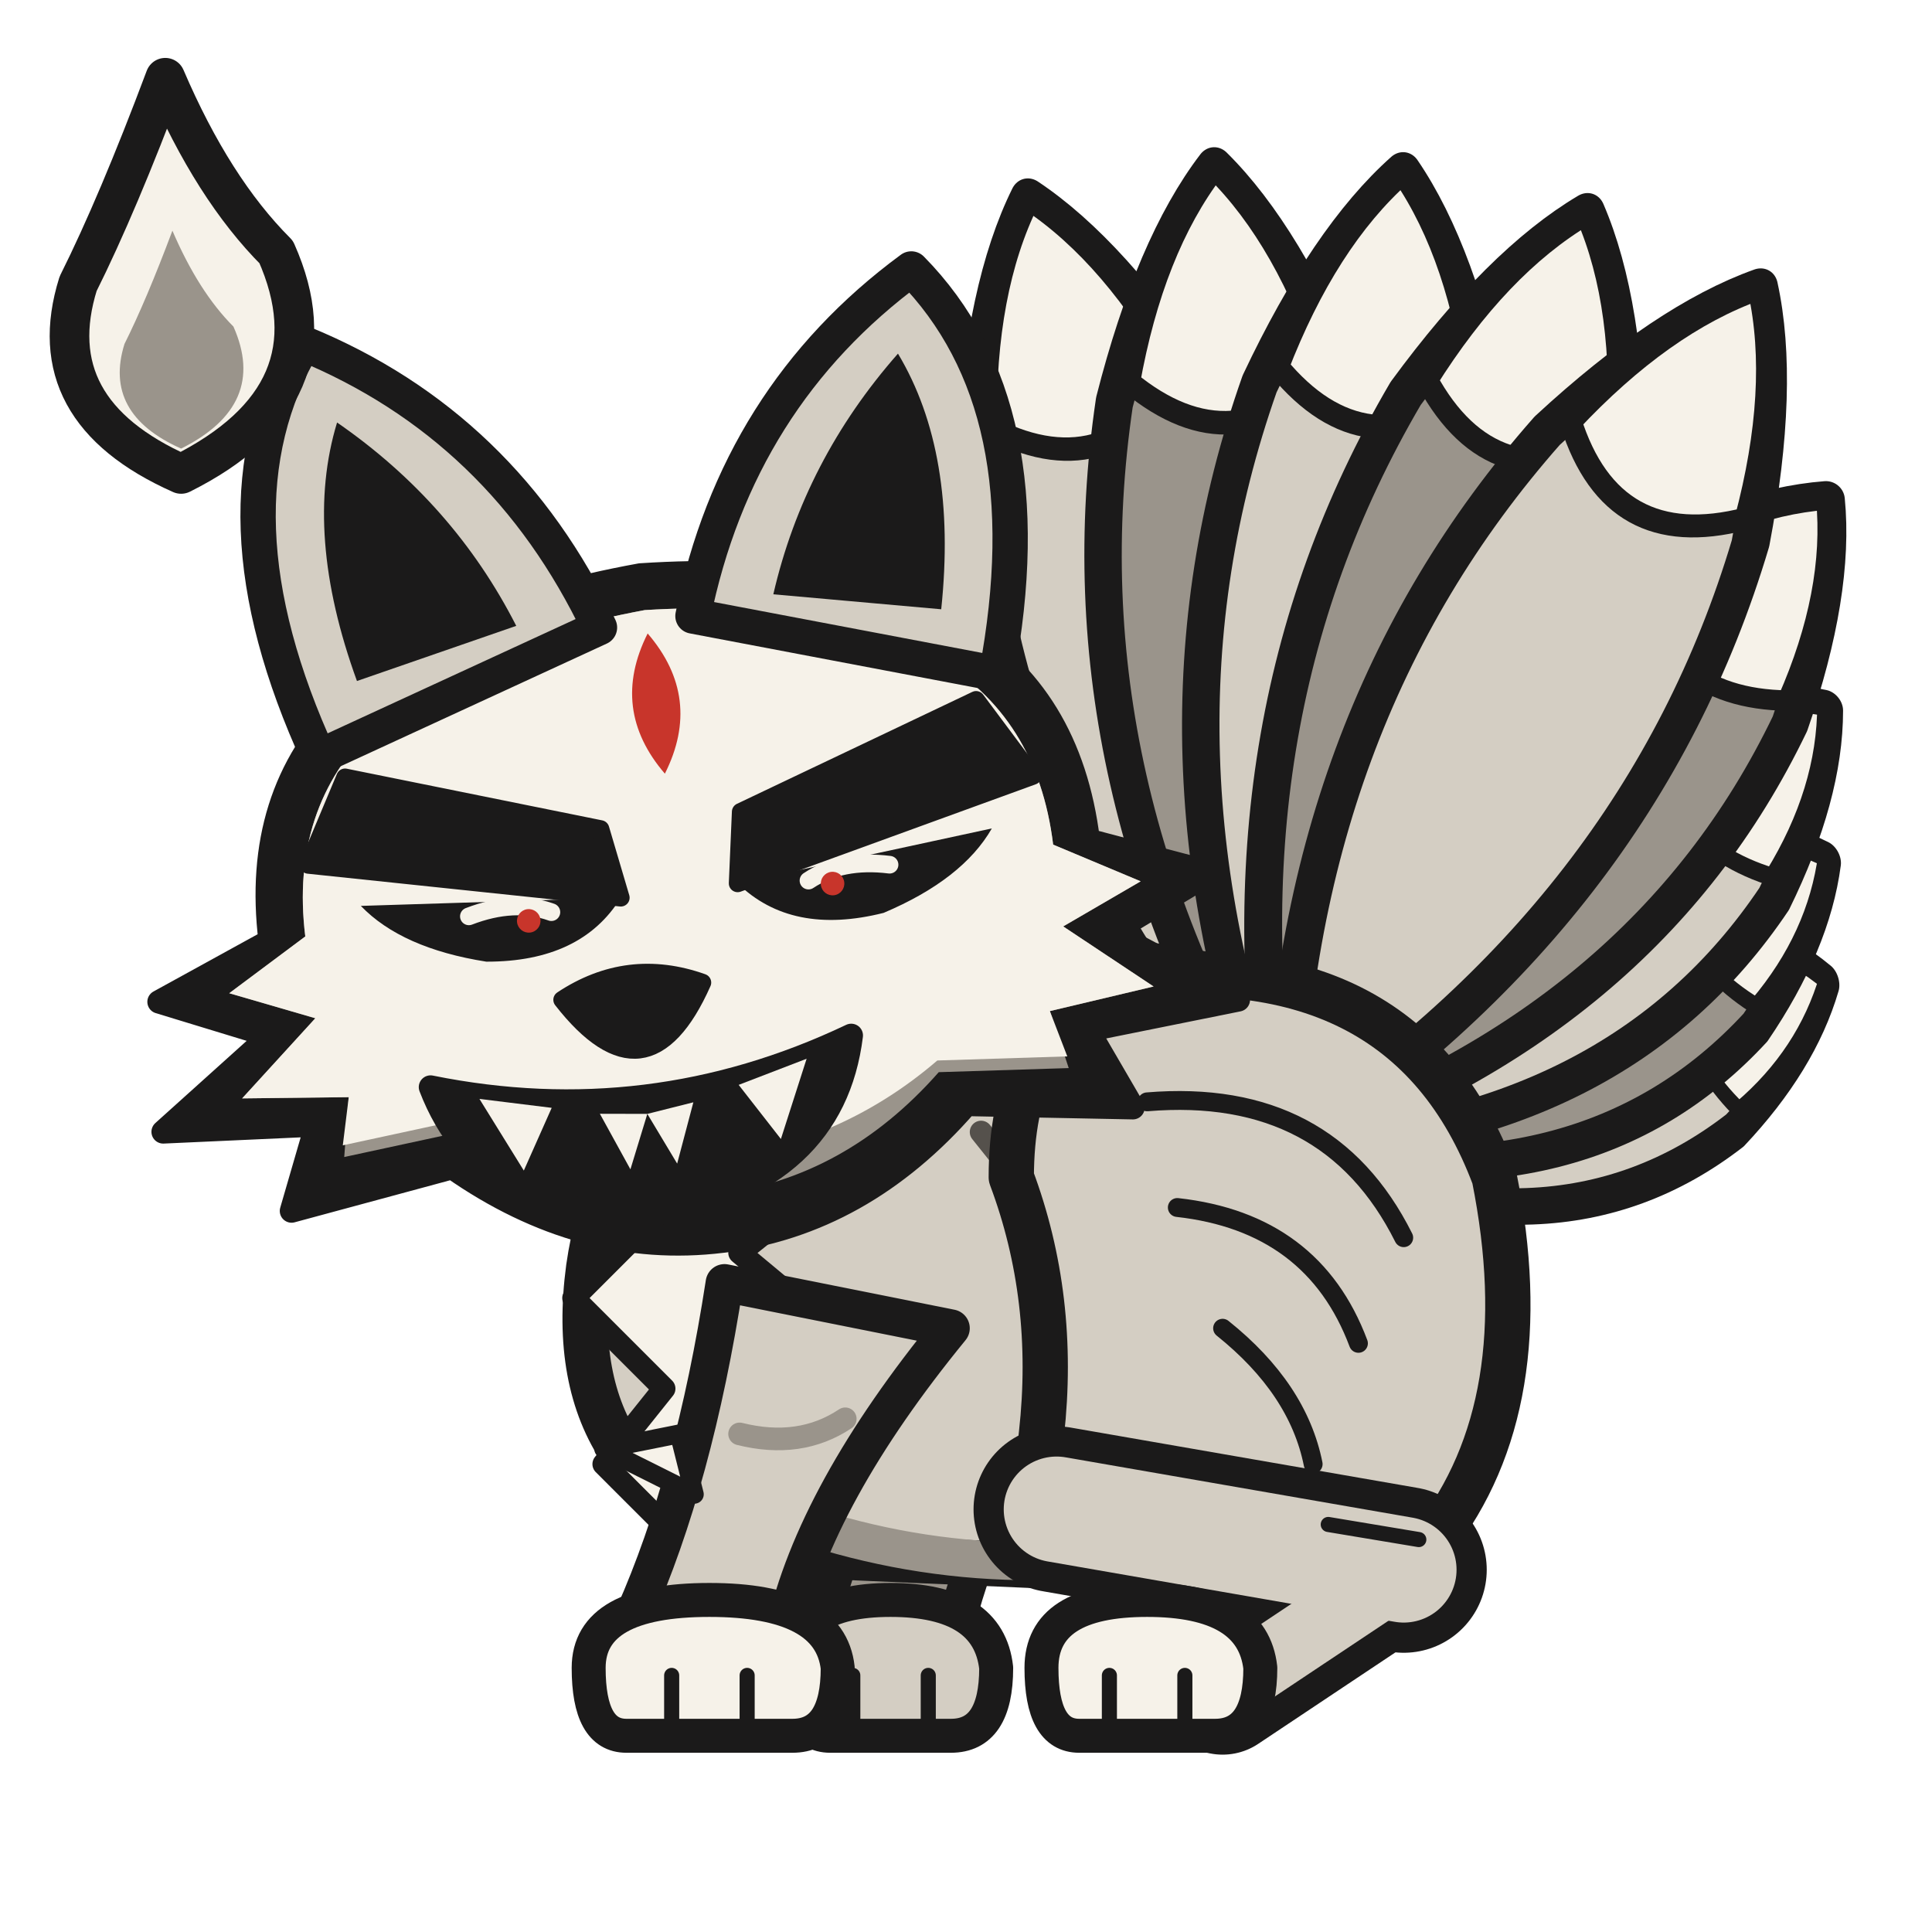
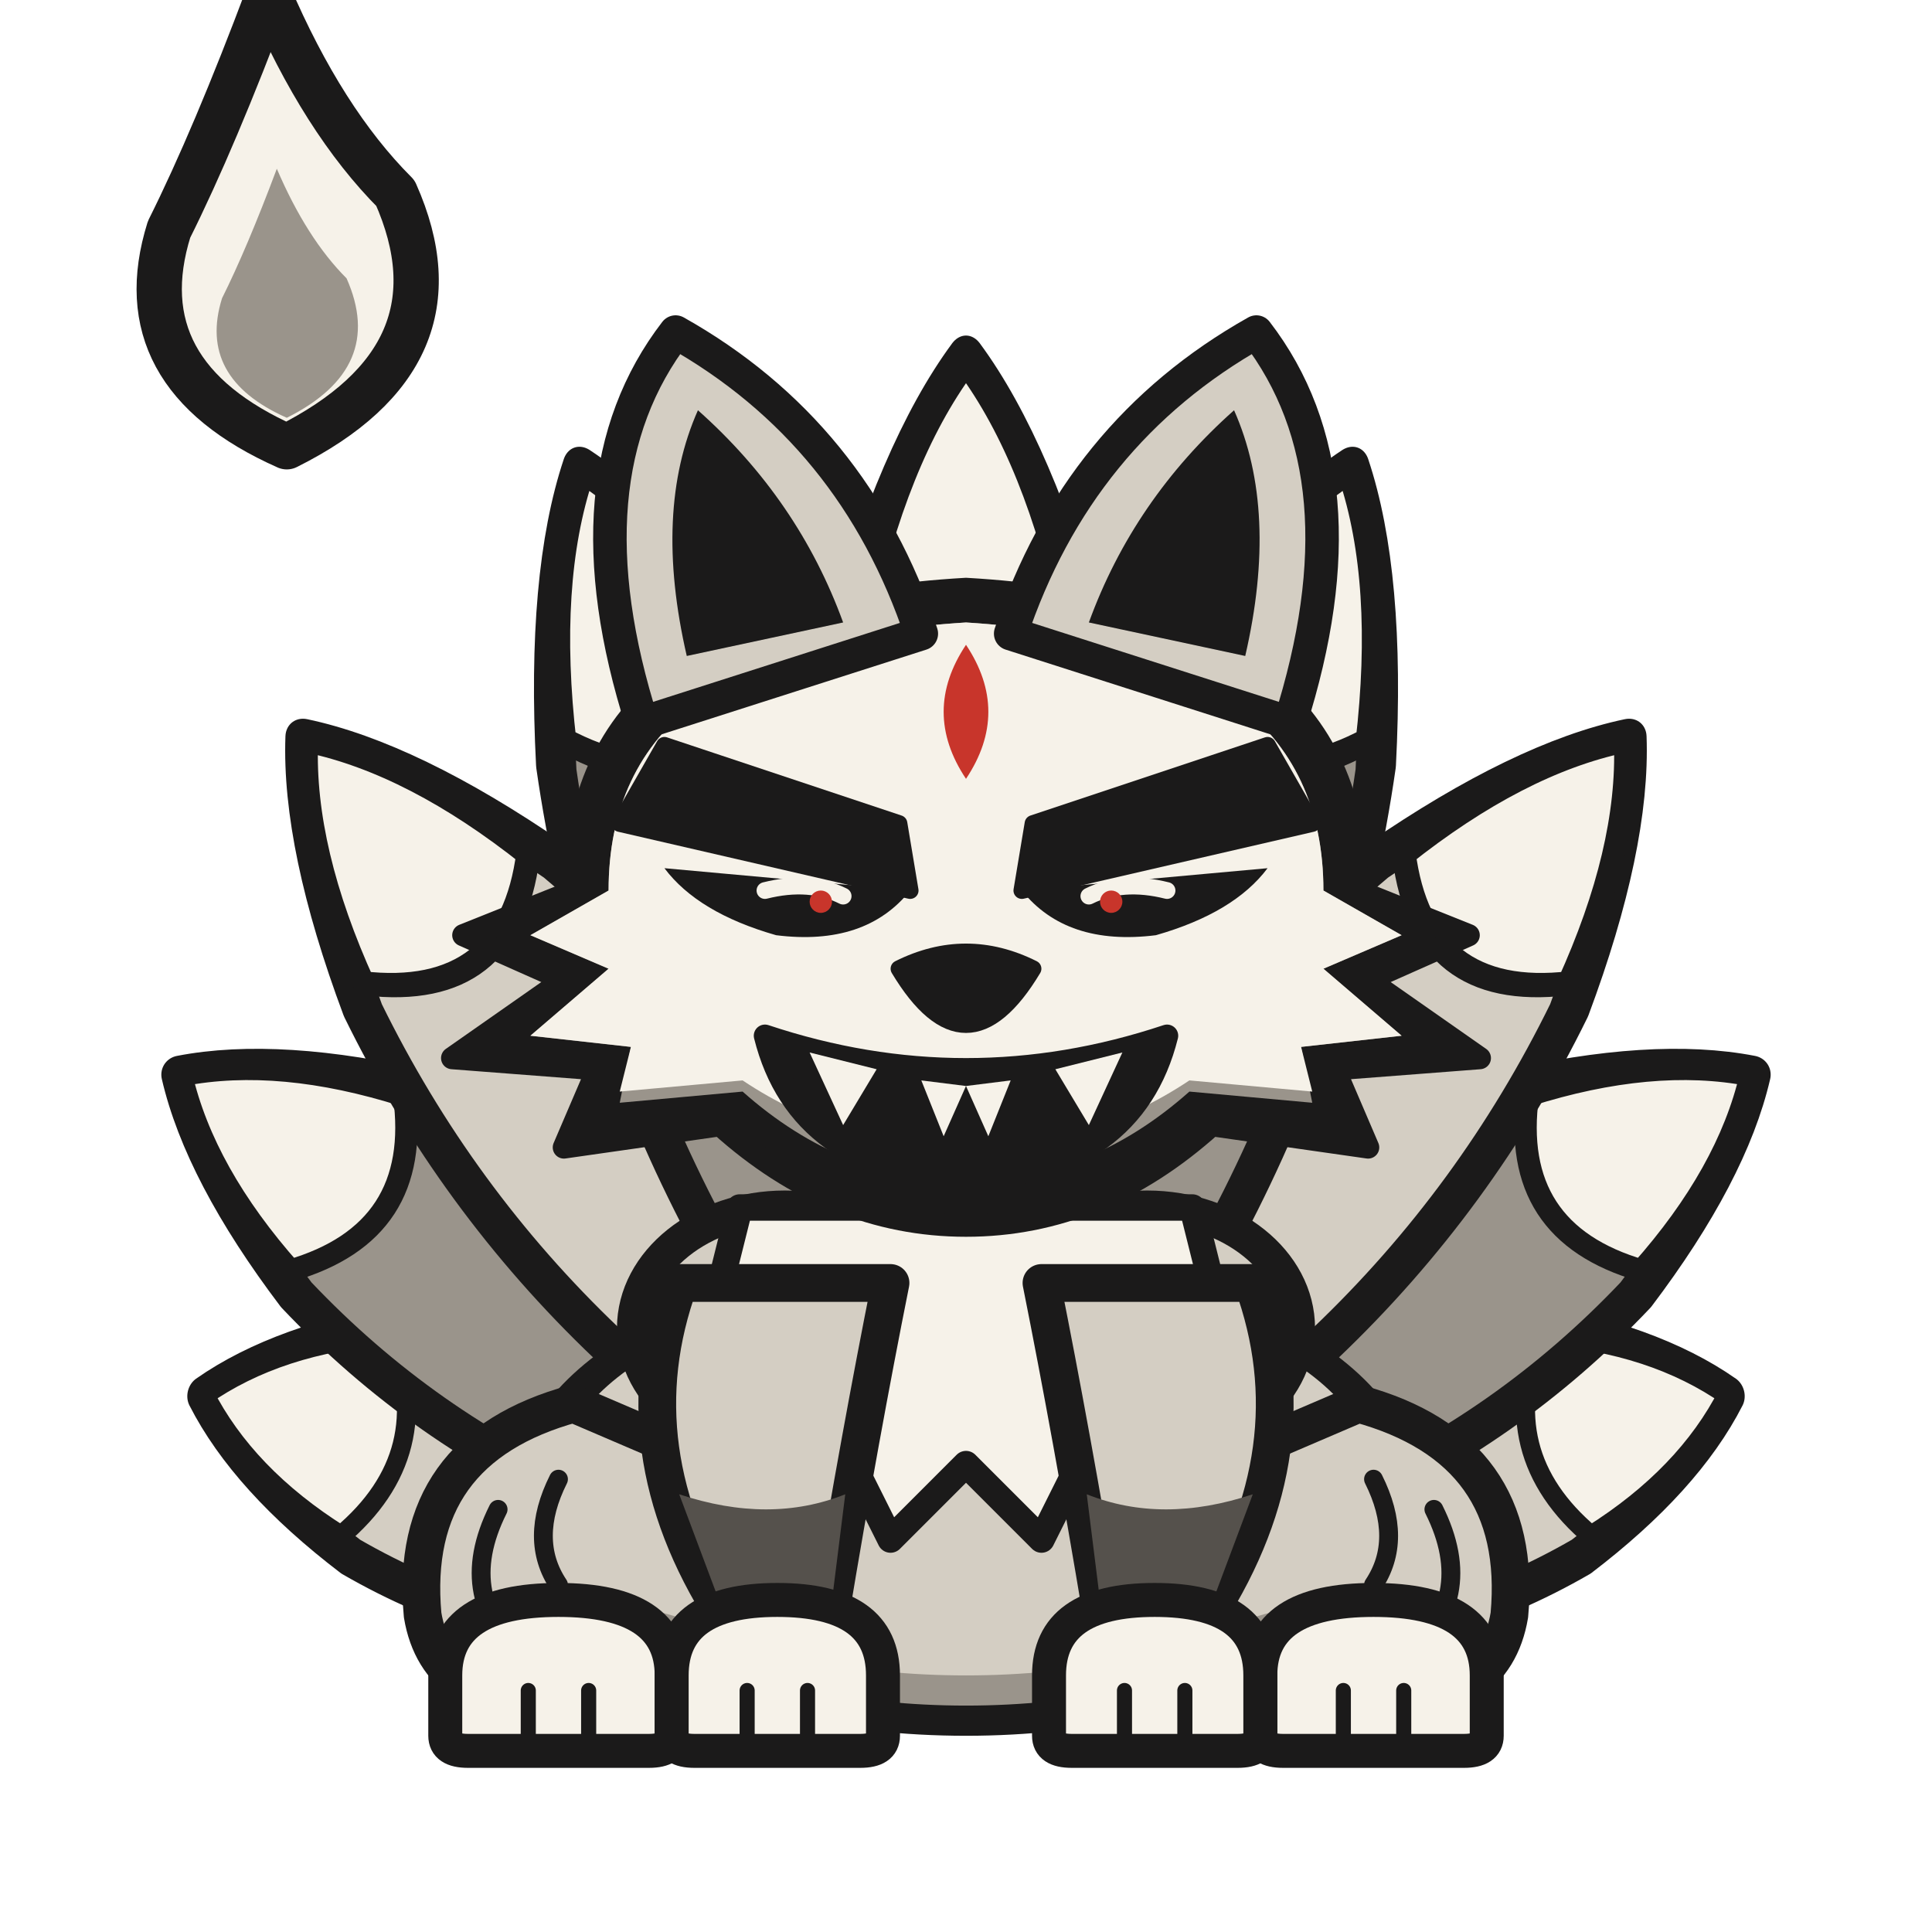
<svg xmlns="http://www.w3.org/2000/svg" viewBox="0 0 256 256">
  <defs>
    <path id="tl" d="M0 0 Q-24 -40 -14 -80 Q-8 -96 0 -104 Q8 -96 14 -80 Q24 -40 0 0 Z" />
    <path id="fl" d="M0 16 Q-18 8 -13 -8 Q-8 -18 -2 -34 Q4 -20 12 -12 Q20 6 0 16 Z" />
  </defs>
-   <g transform="translate(170 152) rotate(-15) scale(1.1 1.250)">
+   <g transform="translate(128 210) rotate(-76) scale(1.15 1.000)">
    <use href="#tl" fill="#d4cec3" stroke="#1b1a1a" stroke-width="4.5" stroke-linejoin="round" />
    <path d="M-12 -82 Q0 -72 12 -82 Q8 -96 0 -104 Q-8 -96 -12 -82 Z" fill="#f6f2e9" stroke="#1b1a1a" stroke-width="2.5" stroke-linejoin="round" />
  </g>
-   <g transform="translate(170 152) rotate(73) scale(1.1 0.724)">
+   <g transform="translate(128 210) rotate(76) scale(1.15 1.000)">
    <use href="#tl" fill="#d4cec3" stroke="#1b1a1a" stroke-width="4.5" stroke-linejoin="round" />
    <path d="M-12 -82 Q0 -72 12 -82 Q8 -96 0 -104 Q-8 -96 -12 -82 Z" fill="#f6f2e9" stroke="#1b1a1a" stroke-width="2.5" stroke-linejoin="round" />
  </g>
-   <g transform="translate(170 152) rotate(-4) scale(1.1 1.250)">
+   <g transform="translate(128 210) rotate(-57) scale(1.15 1.192)">
    <use href="#tl" fill="#9a948b" stroke="#1b1a1a" stroke-width="4.5" stroke-linejoin="round" />
    <path d="M-12 -82 Q0 -72 12 -82 Q8 -96 0 -104 Q-8 -96 -12 -82 Z" fill="#f6f2e9" stroke="#1b1a1a" stroke-width="2.5" stroke-linejoin="round" />
  </g>
-   <g transform="translate(170 152) rotate(62) scale(1.1 0.784)">
+   <g transform="translate(128 210) rotate(57) scale(1.15 1.192)">
    <use href="#tl" fill="#9a948b" stroke="#1b1a1a" stroke-width="4.5" stroke-linejoin="round" />
    <path d="M-12 -82 Q0 -72 12 -82 Q8 -96 0 -104 Q-8 -96 -12 -82 Z" fill="#f6f2e9" stroke="#1b1a1a" stroke-width="2.5" stroke-linejoin="round" />
  </g>
-   <g transform="translate(170 152) rotate(7) scale(1.1 1.250)">
+   <g transform="translate(128 210) rotate(-38) scale(1.15 1.365)">
    <use href="#tl" fill="#d4cec3" stroke="#1b1a1a" stroke-width="4.5" stroke-linejoin="round" />
    <path d="M-12 -82 Q0 -72 12 -82 Q8 -96 0 -104 Q-8 -96 -12 -82 Z" fill="#f6f2e9" stroke="#1b1a1a" stroke-width="2.5" stroke-linejoin="round" />
  </g>
-   <g transform="translate(170 152) rotate(51) scale(1.1 0.891)">
+   <g transform="translate(128 210) rotate(38) scale(1.15 1.365)">
    <use href="#tl" fill="#d4cec3" stroke="#1b1a1a" stroke-width="4.5" stroke-linejoin="round" />
    <path d="M-12 -82 Q0 -72 12 -82 Q8 -96 0 -104 Q-8 -96 -12 -82 Z" fill="#f6f2e9" stroke="#1b1a1a" stroke-width="2.5" stroke-linejoin="round" />
  </g>
-   <g transform="translate(170 152) rotate(18) scale(1.1 1.250)">
+   <g transform="translate(128 210) rotate(-19) scale(1.15 1.500)">
    <use href="#tl" fill="#9a948b" stroke="#1b1a1a" stroke-width="4.5" stroke-linejoin="round" />
    <path d="M-12 -82 Q0 -72 12 -82 Q8 -96 0 -104 Q-8 -96 -12 -82 Z" fill="#f6f2e9" stroke="#1b1a1a" stroke-width="2.5" stroke-linejoin="round" />
  </g>
-   <g transform="translate(170 152) rotate(40) scale(1.1 1.077)">
+   <g transform="translate(128 210) rotate(19) scale(1.15 1.500)">
    <use href="#tl" fill="#9a948b" stroke="#1b1a1a" stroke-width="4.5" stroke-linejoin="round" />
    <path d="M-12 -82 Q0 -72 12 -82 Q8 -96 0 -104 Q-8 -96 -12 -82 Z" fill="#f6f2e9" stroke="#1b1a1a" stroke-width="2.5" stroke-linejoin="round" />
  </g>
-   <g transform="translate(170 152) rotate(29) scale(1.1 1.250)">
+   <g transform="translate(128 210) rotate(0) scale(1.15 1.558)">
    <use href="#tl" fill="#d4cec3" stroke="#1b1a1a" stroke-width="4.5" stroke-linejoin="round" />
    <path d="M-12 -82 Q0 -72 12 -82 Q8 -96 0 -104 Q-8 -96 -12 -82 Z" fill="#f6f2e9" stroke="#1b1a1a" stroke-width="2.5" stroke-linejoin="round" />
  </g>
-   <path d="M118 178 Q114 200 108 216 L126 218 Q130 200 142 182 Z" fill="#9a948b" stroke="#1b1a1a" stroke-width="5" stroke-linejoin="round" />
-   <path d="M105.0 221 Q105.0 212 118 212 Q131.0 212 132.0 221 Q132.0 230 126.0 230 L110.0 230 Q105.0 230 105.0 221 Z" fill="#d4cec3" stroke="#1b1a1a" stroke-width="4.5" stroke-linejoin="round" />
-   <path d="M113 222 L113 229 M123 222 L123 229" stroke="#1b1a1a" stroke-width="2" stroke-linecap="round" />
-   <path d="M108.0 231 l-2 4 M118 231 l0 4 M128.0 231 l2 4" stroke="#1b1a1a" stroke-width="2" stroke-linecap="round" opacity="0" />
-   <path d="M112 130 Q142 122 178 134 Q200 152 194 182 Q184 206 150 208 L104 206 Q74 198 78 168 Q82 140 112 130 Z" fill="#d4cec3" stroke="#1b1a1a" stroke-width="6" stroke-linejoin="round" />
-   <path d="M92 196 Q120 210 150 206 Q176 204 190 186" fill="none" stroke="#9a948b" stroke-width="5" stroke-linecap="round" />
-   <path d="M122 138 Q146 132 172 140" fill="none" stroke="#f6f2e9" stroke-width="3" stroke-linecap="round" />
-   <path d="M130 150 L138 160 M142 146 L152 158" stroke="#55514c" stroke-width="3" stroke-linecap="round" />
-   <path d="M146 130 Q186 124 198 156 Q204 186 190 204 Q172 214 152 208 Q136 206 138 190 Q140 172 134 156 Q134 138 146 130 Z" fill="#d4cec3" stroke="#1b1a1a" stroke-width="6" stroke-linejoin="round" />
-   <path d="M140 196 Q160 214 188 200" fill="none" stroke="#9a948b" stroke-width="5" stroke-linecap="round" />
-   <path d="M152 146 Q176 144 186 164 M156 160 Q174 162 180 178 M162 176 Q172 184 174 194" fill="none" stroke="#1b1a1a" stroke-width="2.5" stroke-linecap="round" />
-   <path d="M140 200 L186 208" fill="none" stroke="#1b1a1a" stroke-width="22" stroke-linecap="round" />
-   <path d="M186 208 L162 224" fill="none" stroke="#1b1a1a" stroke-width="17" stroke-linecap="round" />
-   <path d="M140 200 L186 208" fill="none" stroke="#d4cec3" stroke-width="14" stroke-linecap="round" />
-   <path d="M186 208 L162 224" fill="none" stroke="#d4cec3" stroke-width="9" stroke-linecap="round" />
-   <path d="M176 202 L188 204 M180 198 L190 200" stroke="#1b1a1a" stroke-width="2" stroke-linecap="round" />
-   <path d="M138.0 221 Q138.0 212 152 212 Q166.0 212 167.0 221 Q167.0 230 161.0 230 L143.0 230 Q138.0 230 138.0 221 Z" fill="#f6f2e9" stroke="#1b1a1a" stroke-width="4.5" stroke-linejoin="round" />
-   <path d="M147 222 L147 229 M157 222 L157 229" stroke="#1b1a1a" stroke-width="2" stroke-linecap="round" />
-   <path d="M141.0 231 l-2 4 M152 231 l0 4 M163.0 231 l2 4" stroke="#1b1a1a" stroke-width="2" stroke-linecap="round" opacity="0" />
-   <path d="M96 148 L108 158 L98 166 L110 176 L100 186 L110 198 L94 208 L80 194 L88 184 L76 172 L86 162 Z" fill="#f6f2e9" stroke="#1b1a1a" stroke-width="3" stroke-linejoin="round" />
-   <path d="M96 170 Q92 196 84 214 L104 216 Q108 198 126 176 Z" fill="#d4cec3" stroke="#1b1a1a" stroke-width="5" stroke-linejoin="round" />
-   <path d="M90 190 L80 192 L92 198 Z" fill="#f6f2e9" stroke="#1b1a1a" stroke-width="2.5" stroke-linejoin="round" />
-   <path d="M98 190 Q106 192 112 188" stroke="#9a948b" stroke-width="3" fill="none" stroke-linecap="round" />
-   <path d="M78.0 221 Q78.0 212 94 212 Q110.0 212 111.0 221 Q111.0 230 105.0 230 L83.0 230 Q78.0 230 78.0 221 Z" fill="#f6f2e9" stroke="#1b1a1a" stroke-width="4.5" stroke-linejoin="round" />
-   <path d="M89 222 L89 229 M99 222 L99 229" stroke="#1b1a1a" stroke-width="2" stroke-linecap="round" />
-   <path d="M81.0 231 l-2 4 M94 231 l0 4 M107.0 231 l2 4" stroke="#1b1a1a" stroke-width="2" stroke-linecap="round" opacity="0" />
-   <g transform="translate(90 118) rotate(-7) scale(.78) translate(-128 -112)">
+   <ellipse cx="128" cy="198" rx="60" ry="32" fill="#1b1a1a" />
+   <ellipse cx="128" cy="199" rx="54" ry="27" fill="#9a948b" />
+   <ellipse cx="128" cy="196" rx="54" ry="26" fill="#d4cec3" />
+   <path d="M76 186 Q54 192 56 214 Q58 226 74 226 L100 226 L104 198 Z" fill="#d4cec3" stroke="#1b1a1a" stroke-width="5" stroke-linejoin="round" />
+   <path d="M180 186 Q202 192 200 214 Q198 226 182 226 L156 226 L152 198 Z" fill="#d4cec3" stroke="#1b1a1a" stroke-width="5" stroke-linejoin="round" />
+   <path d="M66 200 Q60 212 70 220 M74 196 Q70 204 74 210 M190 200 Q196 212 186 220 M182 196 Q186 204 182 210" fill="none" stroke="#1b1a1a" stroke-width="2.5" stroke-linecap="round" />
+   <path d="M62 218 Q80 210 98 220 M194 218 Q176 210 158 220" fill="none" stroke="#9a948b" stroke-width="4" stroke-linecap="round" />
+   <path d="M59.0 222 Q59.0 212 74 212 Q89.0 212 89.0 222 L89.0 230 Q89.0 232 86.0 232 L62.0 232 Q59.0 232 59.0 230 Z" fill="#f6f2e9" stroke="#1b1a1a" stroke-width="4.5" stroke-linejoin="round" />
+   <path d="M70 224 L70 232 M78 224 L78 232" stroke="#1b1a1a" stroke-width="2" stroke-linecap="round" />
+   <path d="M167.0 222 Q167.0 212 182 212 Q197.0 212 197.0 222 L197.0 230 Q197.0 232 194.0 232 L170.0 232 Q167.0 232 167.0 230 Z" fill="#f6f2e9" stroke="#1b1a1a" stroke-width="4.5" stroke-linejoin="round" />
+   <path d="M178 224 L178 232 M186 224 L186 232" stroke="#1b1a1a" stroke-width="2" stroke-linecap="round" />
+   <ellipse cx="104" cy="176" rx="20" ry="16" fill="#d4cec3" stroke="#1b1a1a" stroke-width="4.5" />
+   <ellipse cx="152" cy="176" rx="20" ry="16" fill="#d4cec3" stroke="#1b1a1a" stroke-width="4.5" />
+   <path d="M98 160 L158 160 L162 176 L152 182 L158 194 L144 192 L138 204 L128 194 L118 204 L112 192 L98 194 L104 182 L94 176 Z" fill="#f6f2e9" stroke="#1b1a1a" stroke-width="3.5" stroke-linejoin="round" />
+   <path d="M90 170 L118 170 Q114 190 110 214 L96 214 Q82 192 90 170 Z" fill="#d4cec3" stroke="#1b1a1a" stroke-width="5" stroke-linejoin="round" />
+   <path d="M166 170 L138 170 Q142 190 146 214 L160 214 Q174 192 166 170 Z" fill="#d4cec3" stroke="#1b1a1a" stroke-width="5" stroke-linejoin="round" />
+   <path d="M90 198 Q102 202 112 198 L110 214 L96 214 Z M166 198 Q154 202 144 198 L146 214 L160 214 Z" fill="#55514c" />
+   <path d="M89.0 222 Q89.0 212 103 212 Q117.0 212 117.0 222 L117.0 230 Q117.0 232 114.0 232 L92.0 232 Q89.0 232 89.0 230 Z" fill="#f6f2e9" stroke="#1b1a1a" stroke-width="4.5" stroke-linejoin="round" />
+   <path d="M99 224 L99 232 M107 224 L107 232" stroke="#1b1a1a" stroke-width="2" stroke-linecap="round" />
+   <path d="M139.0 222 Q139.0 212 153 212 Q167.0 212 167.0 222 L167.0 230 Q167.0 232 164.0 232 L142.0 232 Q139.0 232 139.0 230 Z" fill="#f6f2e9" stroke="#1b1a1a" stroke-width="4.5" stroke-linejoin="round" />
+   <path d="M149 224 L149 232 M157 224 L157 232" stroke="#1b1a1a" stroke-width="2" stroke-linecap="round" />
+   <g transform="translate(128 118) scale(.74) translate(-128 -112)">
    <path d="M58 112 L38 120 L56 128 L36 142 L62 144 L56 158 L84 154 Q104 172 128 172 Q152 172 172 154 L200 158 L194 144 L220 142 L200 128 L218 120 L198 112 Q198 62 128 58 Q58 62 58 112 Z" fill="#1b1a1a" stroke="#1b1a1a" stroke-width="4" stroke-linejoin="round" />
    <path d="M64 112 L50 120 L64 126 L50 138 L68 140 L66 150 L88 148 Q106 164 128 164 Q150 164 168 148 L190 150 L188 140 L206 138 L192 126 L206 120 L192 112 Q192 68 128 64 Q64 68 64 112 Z" fill="#9a948b" />
    <path d="M64 112 L50 120 L64 126 L50 138 L68 140 L66 148 L88 146 Q106 158 128 158 Q150 158 168 146 L190 148 L188 140 L206 138 L192 126 L206 120 L192 112 Q192 68 128 64 Q64 68 64 112 Z" fill="#f6f2e9" />
    <path d="M70 82 Q56 38 76 12 Q108 30 120 66 Z" fill="#d4cec3" stroke="#1b1a1a" stroke-width="6" stroke-linejoin="round" />
    <path d="M186 82 Q200 38 180 12 Q148 30 136 66 Z" fill="#d4cec3" stroke="#1b1a1a" stroke-width="6" stroke-linejoin="round" />
    <path d="M78 70 Q72 44 80 26 Q98 42 106 64 Z M178 70 Q184 44 176 26 Q158 42 150 64 Z" fill="#1b1a1a" />
    <path d="M66 100 L118 112 L116 100 L74 86 Z M190 100 L138 112 L140 100 L182 86 Z" fill="#1b1a1a" stroke="#1b1a1a" stroke-width="3" stroke-linejoin="round" />
    <path d="M74 108 L118 112 Q110 122 94 120 Q80 116 74 108 Z M182 108 L138 112 Q146 122 162 120 Q176 116 182 108 Z" fill="#1b1a1a" />
    <path d="M92 112 Q100 110 106 113 M164 112 Q156 110 150 113" stroke="#f6f2e9" stroke-width="3" fill="none" stroke-linecap="round" />
    <circle cx="102" cy="114" r="2" fill="#c8352b" />
    <circle cx="154" cy="114" r="2" fill="#c8352b" />
    <path d="M128 68 Q120 80 128 92 Q136 80 128 68 Z" fill="#c8352b" />
-     <g transform="translate(-10 2)">
-       <path d="M116 126 Q128 120 140 126 Q134 136 128 136 Q122 136 116 126 Z" fill="#1b1a1a" stroke="#1b1a1a" stroke-width="3" stroke-linejoin="round" />
-       <path d="M92 138 Q128 150 164 138 Q158 162 128 164 Q98 162 92 138 Z" fill="#1b1a1a" stroke="#1b1a1a" stroke-width="4" stroke-linejoin="round" />
-       <path d="M100 141 L106 154 L112 144 Z M144 144 L150 154 L156 141 Z M120 146 L124 156 L128 147 Z M128 147 L132 156 L136 146 Z" fill="#f6f2e9" />
-     </g>
+     <path d="M116 126 Q128 120 140 126 Q134 136 128 136 Q122 136 116 126 Z" fill="#1b1a1a" stroke="#1b1a1a" stroke-width="3" stroke-linejoin="round" />
+     <path d="M92 138 Q128 150 164 138 Q158 162 128 164 Q98 162 92 138 Z" fill="#1b1a1a" stroke="#1b1a1a" stroke-width="4" stroke-linejoin="round" />
+     <path d="M100 141 L106 154 L112 144 Z M144 144 L150 154 L156 141 Z M120 146 L124 156 L128 147 Z M128 147 L132 156 L136 146 Z" fill="#f6f2e9" />
  </g>
-   <g transform="translate(24 46) scale(1.05)">
+   <g transform="translate(38 40) scale(1.2)">
    <use href="#fl" fill="#f6f2e9" stroke="#1b1a1a" stroke-width="5" stroke-linejoin="round" />
    <use href="#fl" fill="#9a948b" transform="translate(0 4) scale(.55)" />
  </g>
</svg>
